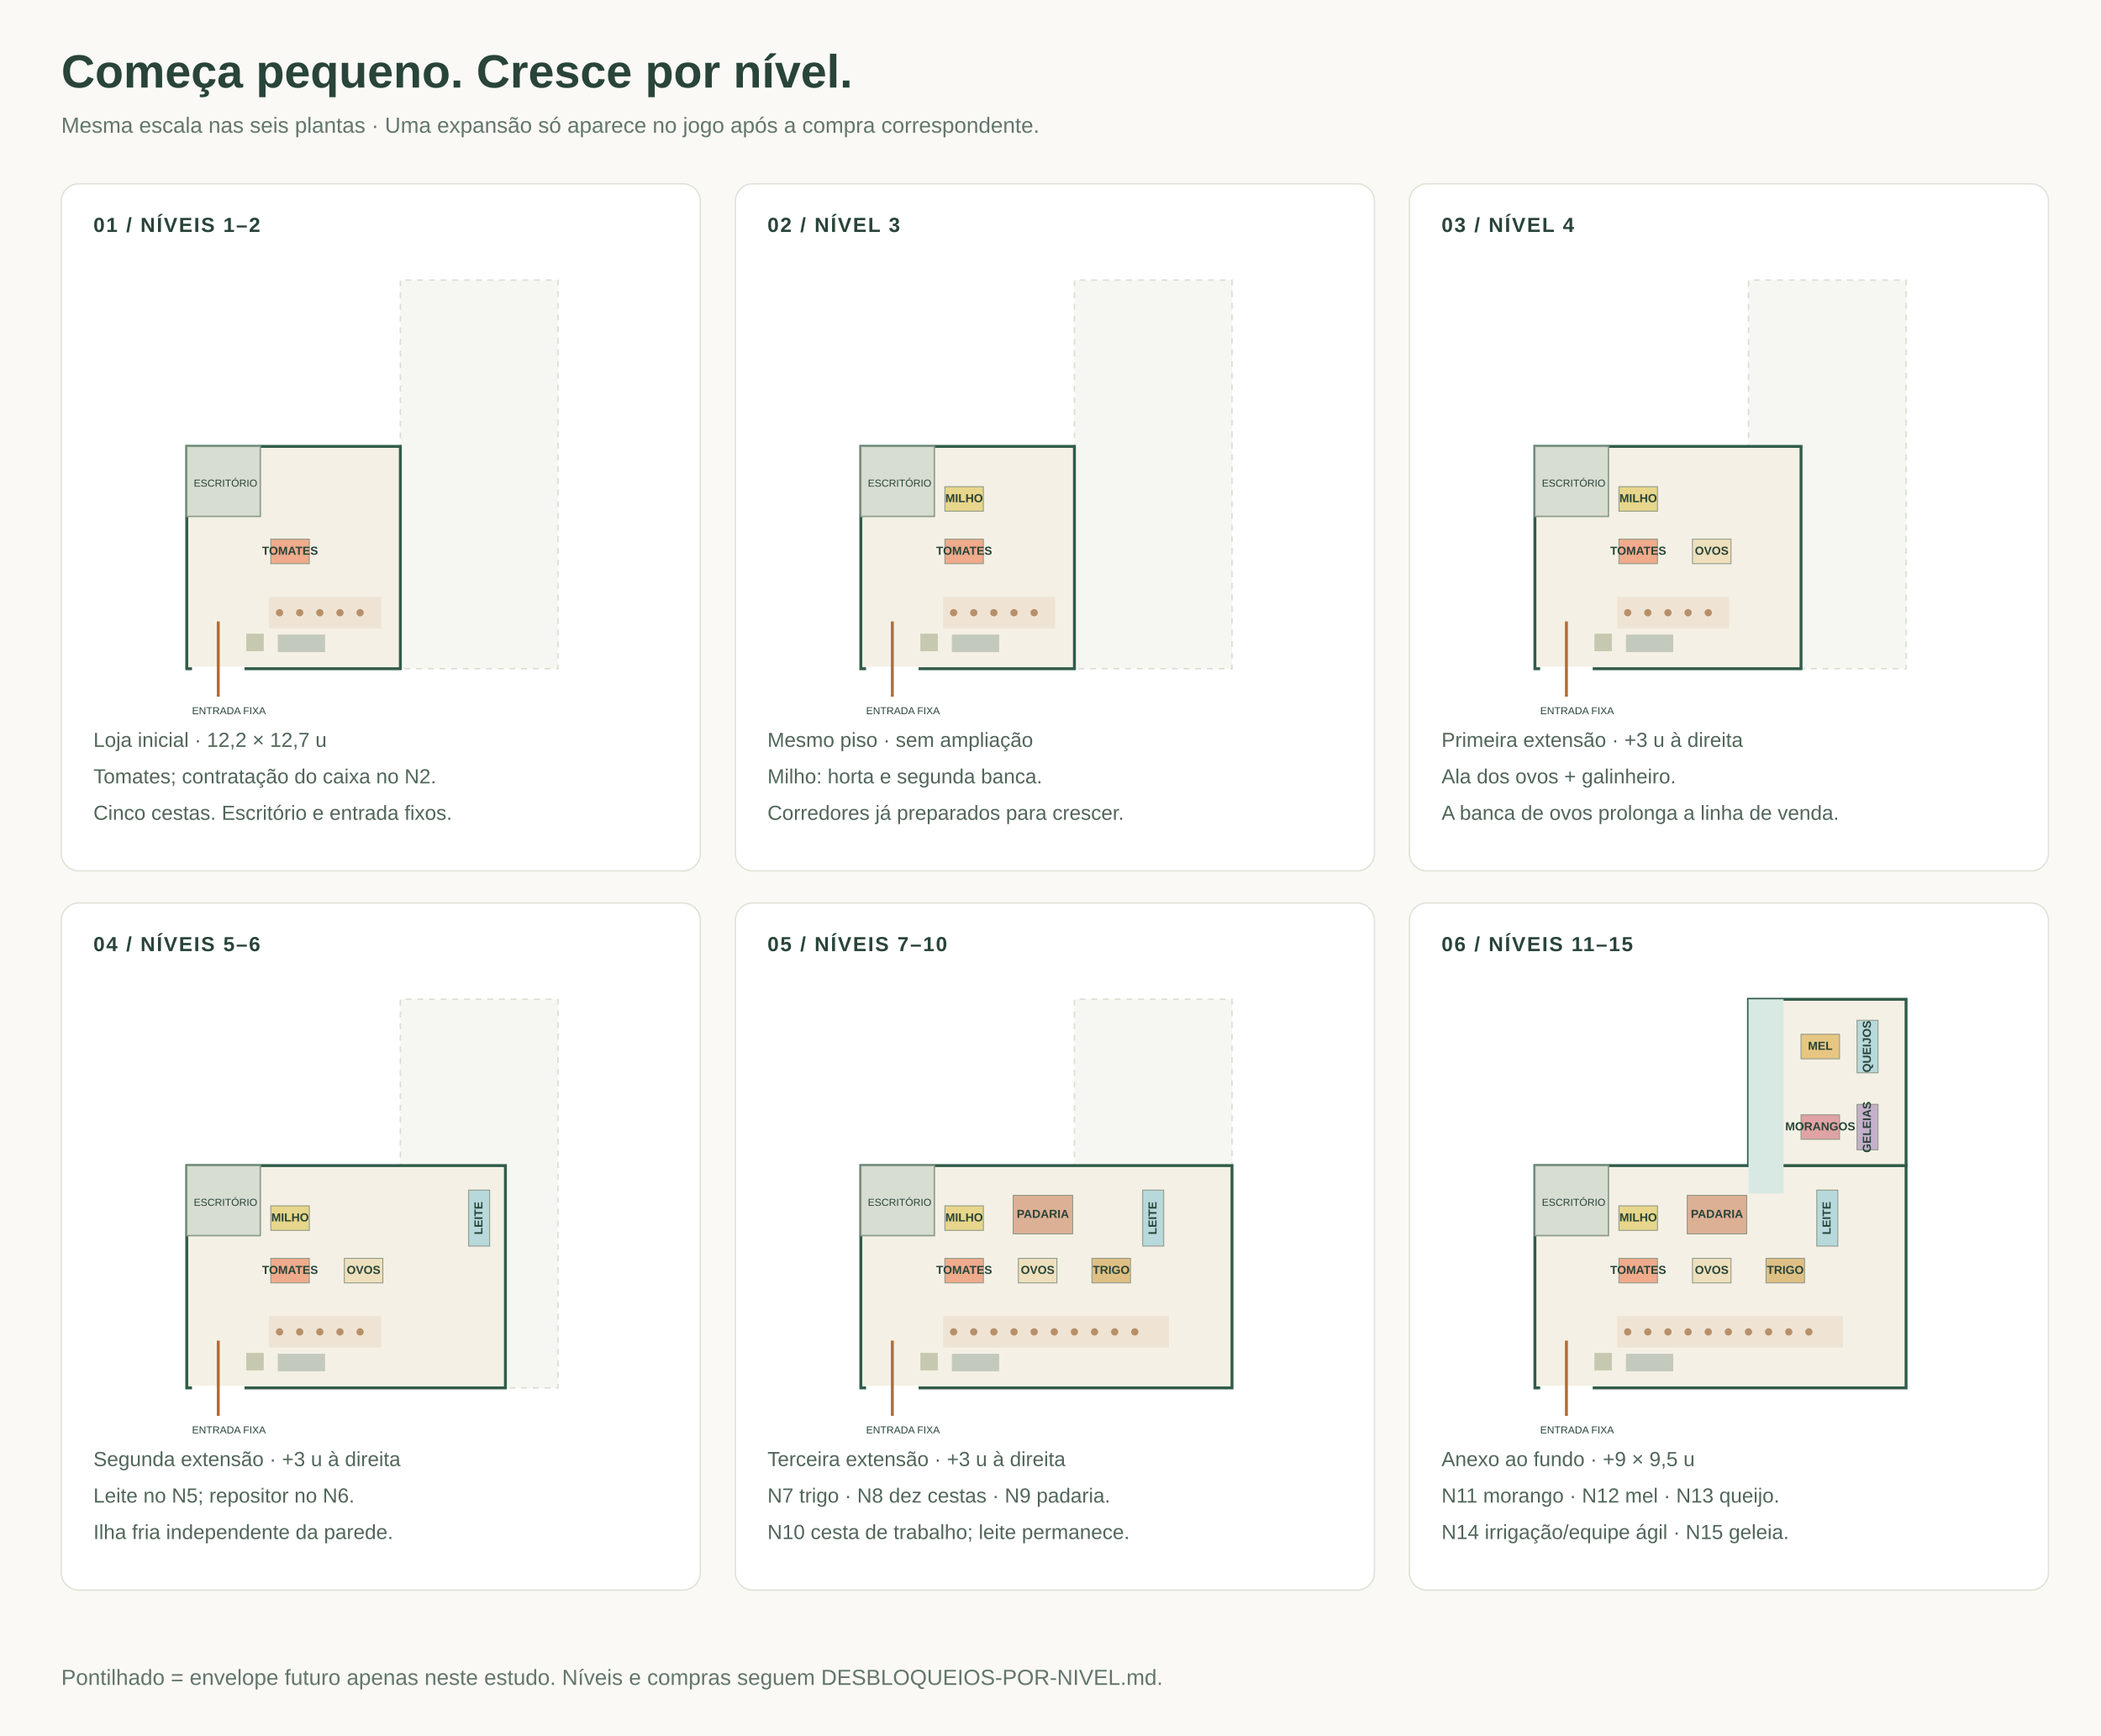
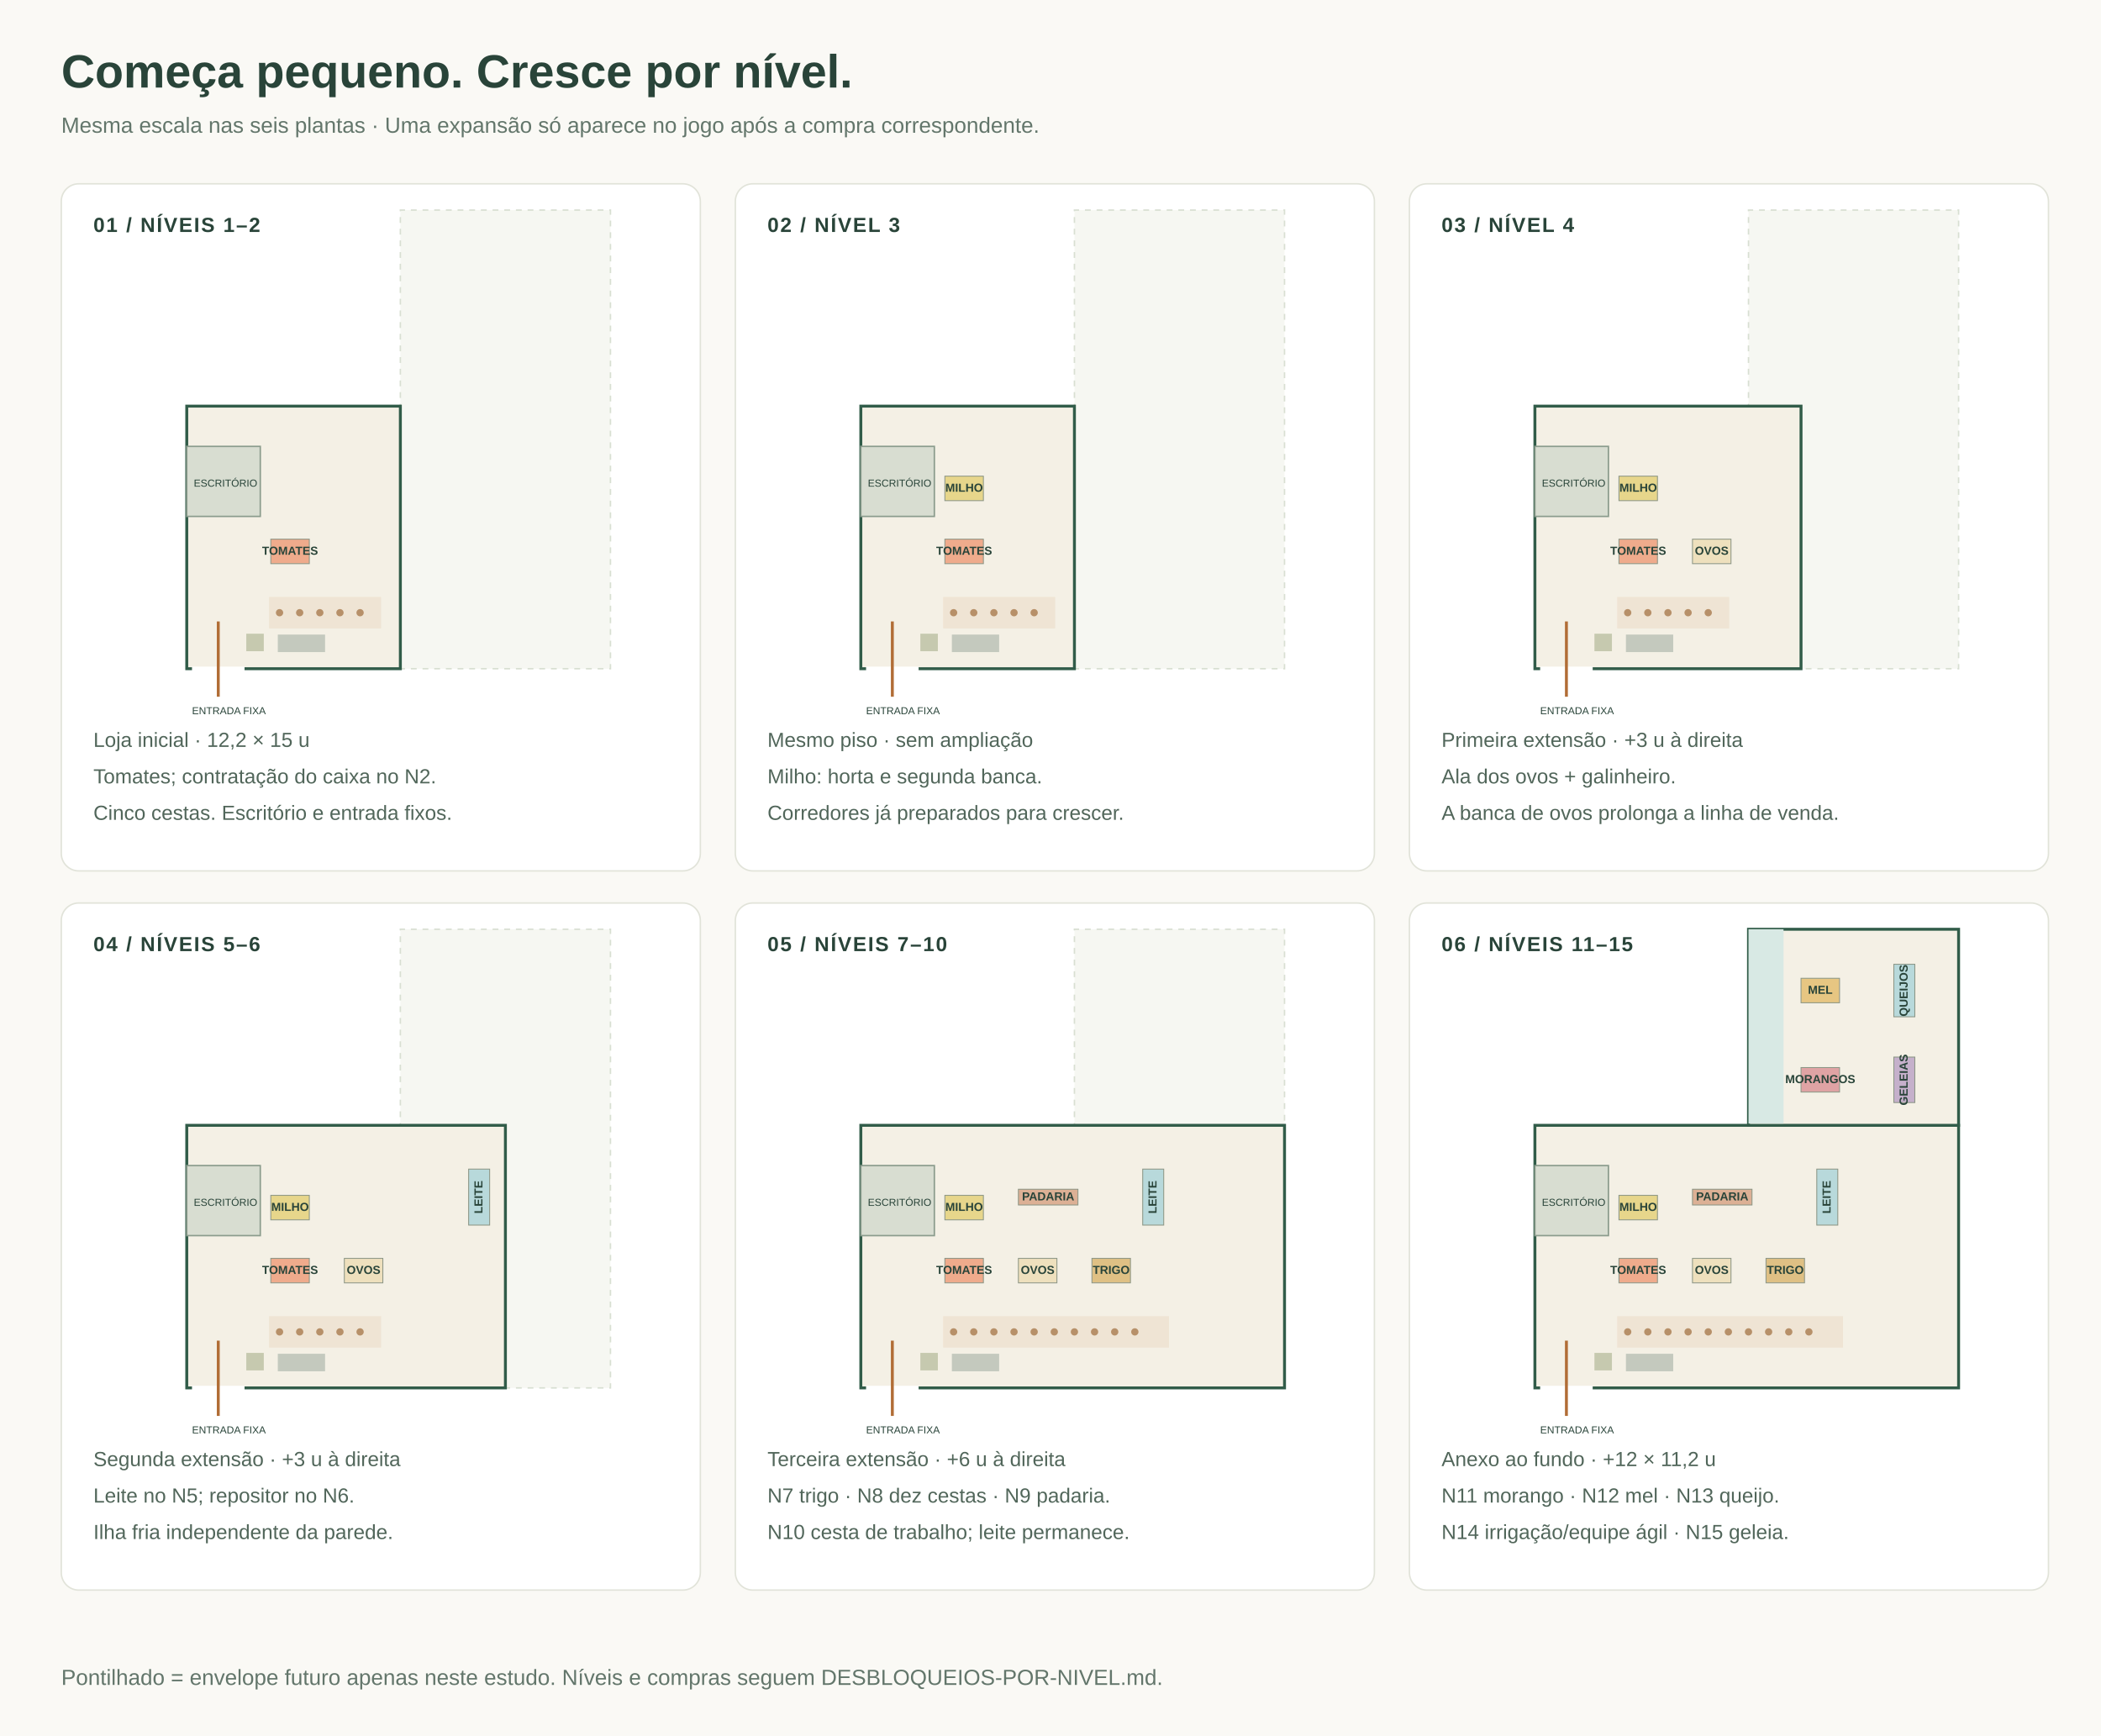
<svg xmlns="http://www.w3.org/2000/svg" width="1440" height="1190" viewBox="0 0 1440 1190" role="img" aria-labelledby="title desc">
  <style>text{font-family:Arial,sans-serif;fill:#294439}.h{font-size:32px;font-weight:bold}.sub{font-size:15px;fill:#63766b}.t{font-size:14px;font-weight:bold;letter-spacing:1px}.n{font-size:14px;fill:#51665a}.f{font-size:8px;font-weight:bold}.mini{font-size:7px}</style>
  <rect width="1440" height="1190" fill="#faf9f5" />
  <text x="42" y="60" class="h">Começa pequeno. Cresce por nível.</text>
  <text x="42" y="91" class="sub">Mesma escala nas seis plantas · Uma expansão só aparece no jogo após a compra correspondente.</text>
  <rect x="42" y="126" width="438" height="471" rx="12" fill="#fff" stroke="#e1e3d9" />
  <text x="64" y="159" class="t">01 / NÍVEIS 1–2</text>
-   <path d="M128,306H274.4V192H382.4V458.4H128Z" fill="#f6f7f2" stroke="#d8dfd2" stroke-dasharray="4 4" />
-   <rect x="128" y="306" width="146.4" height="152.4" fill="#f4f0e5" stroke="#315c49" stroke-width="2" />
+   <path d="M128,278.4H274.4V144H418.4V458.4H128Z" fill="#f6f7f2" stroke="#d8dfd2" stroke-dasharray="4 4" />
+   <rect x="128" y="278.4" width="146.4" height="180" fill="#f4f0e5" stroke="#315c49" stroke-width="2" />
  <rect x="128" y="306" width="50.4" height="48" fill="#d8ddd1" stroke="#8b9c8d" />
  <text x="132.8" y="333.6" class="mini">ESCRITÓRIO</text>
  <rect x="185.6" y="369.6" width="26.4" height="16.8" fill="#efab8c" stroke="#8b9585" stroke-width="0.6" />
  <text transform="translate(198.8,378)" text-anchor="middle" dominant-baseline="middle" class="f">TOMATES</text>
  <rect x="184.4" y="409.2" width="76.8" height="21.6" fill="#efe4d4" />
  <rect x="190.4" y="435" width="32.4" height="12" fill="#c4c9be" />
  <rect x="168.8" y="434.4" width="12" height="12" fill="#c6c9af" />
  <circle cx="191.6" cy="420" r="2.5" fill="#b79069" />
  <circle cx="205.4" cy="420" r="2.5" fill="#b79069" />
  <circle cx="219.2" cy="420" r="2.5" fill="#b79069" />
  <circle cx="233" cy="420" r="2.5" fill="#b79069" />
  <circle cx="246.8" cy="420" r="2.5" fill="#b79069" />
  <rect x="131.6" y="456.96" width="36" height="2.88" fill="#fff" />
  <path d="M149.6,477.6V426" stroke="#b16d36" stroke-width="2" />
  <text x="131.6" y="489.6" class="mini">ENTRADA FIXA</text>
-   <text x="64" y="512" class="n">Loja inicial · 12,2 × 12,7 u</text>
+   <text x="64" y="512" class="n">Loja inicial · 12,2 × 15 u</text>
  <text x="64" y="537" class="n">Tomates; contratação do caixa no N2.</text>
  <text x="64" y="562" class="n">Cinco cestas. Escritório e entrada fixos.</text>
  <rect x="504" y="126" width="438" height="471" rx="12" fill="#fff" stroke="#e1e3d9" />
  <text x="526" y="159" class="t">02 / NÍVEL 3</text>
-   <path d="M590,306H736.4V192H844.4V458.4H590Z" fill="#f6f7f2" stroke="#d8dfd2" stroke-dasharray="4 4" />
-   <rect x="590" y="306" width="146.4" height="152.4" fill="#f4f0e5" stroke="#315c49" stroke-width="2" />
+   <path d="M590,278.4H736.4V144H880.4V458.4H590Z" fill="#f6f7f2" stroke="#d8dfd2" stroke-dasharray="4 4" />
+   <rect x="590" y="278.4" width="146.4" height="180" fill="#f4f0e5" stroke="#315c49" stroke-width="2" />
  <rect x="590" y="306" width="50.4" height="48" fill="#d8ddd1" stroke="#8b9c8d" />
  <text x="594.8" y="333.6" class="mini">ESCRITÓRIO</text>
  <rect x="647.6" y="369.6" width="26.4" height="16.8" fill="#efab8c" stroke="#8b9585" stroke-width="0.6" />
  <text transform="translate(660.8,378)" text-anchor="middle" dominant-baseline="middle" class="f">TOMATES</text>
-   <rect x="647.6" y="333.6" width="26.4" height="16.8" fill="#e7d68b" stroke="#8b9585" stroke-width="0.6" />
-   <text transform="translate(660.8,342)" text-anchor="middle" dominant-baseline="middle" class="f">MILHO</text>
+   <rect x="647.6" y="326.4" width="26.4" height="16.8" fill="#e7d68b" stroke="#8b9585" stroke-width="0.6" />
+   <text transform="translate(660.8,334.8)" text-anchor="middle" dominant-baseline="middle" class="f">MILHO</text>
  <rect x="646.4" y="409.2" width="76.8" height="21.6" fill="#efe4d4" />
  <rect x="652.4" y="435" width="32.4" height="12" fill="#c4c9be" />
  <rect x="630.8" y="434.4" width="12" height="12" fill="#c6c9af" />
  <circle cx="653.6" cy="420" r="2.5" fill="#b79069" />
  <circle cx="667.4" cy="420" r="2.5" fill="#b79069" />
  <circle cx="681.2" cy="420" r="2.5" fill="#b79069" />
  <circle cx="695" cy="420" r="2.5" fill="#b79069" />
  <circle cx="708.8" cy="420" r="2.5" fill="#b79069" />
  <rect x="593.6" y="456.96" width="36" height="2.88" fill="#fff" />
  <path d="M611.6,477.6V426" stroke="#b16d36" stroke-width="2" />
  <text x="593.6" y="489.6" class="mini">ENTRADA FIXA</text>
  <text x="526" y="512" class="n">Mesmo piso · sem ampliação</text>
  <text x="526" y="537" class="n">Milho: horta e segunda banca.</text>
  <text x="526" y="562" class="n">Corredores já preparados para crescer.</text>
  <rect x="966" y="126" width="438" height="471" rx="12" fill="#fff" stroke="#e1e3d9" />
  <text x="988" y="159" class="t">03 / NÍVEL 4</text>
-   <path d="M1052,306H1198.4V192H1306.4V458.4H1052Z" fill="#f6f7f2" stroke="#d8dfd2" stroke-dasharray="4 4" />
-   <rect x="1052" y="306" width="182.4" height="152.4" fill="#f4f0e5" stroke="#315c49" stroke-width="2" />
+   <path d="M1052,278.4H1198.4V144H1342.4V458.4H1052Z" fill="#f6f7f2" stroke="#d8dfd2" stroke-dasharray="4 4" />
+   <rect x="1052" y="278.4" width="182.4" height="180" fill="#f4f0e5" stroke="#315c49" stroke-width="2" />
  <rect x="1052" y="306" width="50.4" height="48" fill="#d8ddd1" stroke="#8b9c8d" />
  <text x="1056.8" y="333.6" class="mini">ESCRITÓRIO</text>
  <rect x="1109.6" y="369.6" width="26.4" height="16.8" fill="#efab8c" stroke="#8b9585" stroke-width="0.6" />
  <text transform="translate(1122.8,378)" text-anchor="middle" dominant-baseline="middle" class="f">TOMATES</text>
-   <rect x="1109.6" y="333.6" width="26.4" height="16.8" fill="#e7d68b" stroke="#8b9585" stroke-width="0.6" />
-   <text transform="translate(1122.8,342)" text-anchor="middle" dominant-baseline="middle" class="f">MILHO</text>
+   <rect x="1109.6" y="326.4" width="26.4" height="16.8" fill="#e7d68b" stroke="#8b9585" stroke-width="0.6" />
+   <text transform="translate(1122.8,334.8)" text-anchor="middle" dominant-baseline="middle" class="f">MILHO</text>
  <rect x="1160" y="369.6" width="26.4" height="16.8" fill="#eee0bd" stroke="#8b9585" stroke-width="0.6" />
  <text transform="translate(1173.2,378)" text-anchor="middle" dominant-baseline="middle" class="f">OVOS</text>
  <rect x="1108.4" y="409.2" width="76.8" height="21.6" fill="#efe4d4" />
  <rect x="1114.4" y="435" width="32.4" height="12" fill="#c4c9be" />
  <rect x="1092.8" y="434.4" width="12" height="12" fill="#c6c9af" />
  <circle cx="1115.6" cy="420" r="2.5" fill="#b79069" />
  <circle cx="1129.4" cy="420" r="2.5" fill="#b79069" />
  <circle cx="1143.2" cy="420" r="2.5" fill="#b79069" />
  <circle cx="1157" cy="420" r="2.5" fill="#b79069" />
  <circle cx="1170.8" cy="420" r="2.5" fill="#b79069" />
  <rect x="1055.6" y="456.96" width="36" height="2.88" fill="#fff" />
  <path d="M1073.6,477.6V426" stroke="#b16d36" stroke-width="2" />
  <text x="1055.6" y="489.6" class="mini">ENTRADA FIXA</text>
  <text x="988" y="512" class="n">Primeira extensão · +3 u à direita</text>
  <text x="988" y="537" class="n">Ala dos ovos + galinheiro.</text>
  <text x="988" y="562" class="n">A banca de ovos prolonga a linha de venda.</text>
  <rect x="42" y="619" width="438" height="471" rx="12" fill="#fff" stroke="#e1e3d9" />
  <text x="64" y="652" class="t">04 / NÍVEIS 5–6</text>
-   <path d="M128,799H274.4V685H382.4V951.4H128Z" fill="#f6f7f2" stroke="#d8dfd2" stroke-dasharray="4 4" />
-   <rect x="128" y="799" width="218.4" height="152.4" fill="#f4f0e5" stroke="#315c49" stroke-width="2" />
+   <path d="M128,771.4H274.4V637H418.4V951.4H128Z" fill="#f6f7f2" stroke="#d8dfd2" stroke-dasharray="4 4" />
+   <rect x="128" y="771.4" width="218.4" height="180" fill="#f4f0e5" stroke="#315c49" stroke-width="2" />
  <rect x="128" y="799" width="50.4" height="48" fill="#d8ddd1" stroke="#8b9c8d" />
  <text x="132.8" y="826.6" class="mini">ESCRITÓRIO</text>
  <rect x="185.6" y="862.6" width="26.4" height="16.8" fill="#efab8c" stroke="#8b9585" stroke-width="0.6" />
  <text transform="translate(198.8,871)" text-anchor="middle" dominant-baseline="middle" class="f">TOMATES</text>
-   <rect x="185.6" y="826.6" width="26.4" height="16.8" fill="#e7d68b" stroke="#8b9585" stroke-width="0.6" />
-   <text transform="translate(198.8,835)" text-anchor="middle" dominant-baseline="middle" class="f">MILHO</text>
+   <rect x="185.6" y="819.4" width="26.4" height="16.8" fill="#e7d68b" stroke="#8b9585" stroke-width="0.6" />
+   <text transform="translate(198.8,827.8)" text-anchor="middle" dominant-baseline="middle" class="f">MILHO</text>
  <rect x="236" y="862.6" width="26.4" height="16.8" fill="#eee0bd" stroke="#8b9585" stroke-width="0.6" />
  <text transform="translate(249.2,871)" text-anchor="middle" dominant-baseline="middle" class="f">OVOS</text>
-   <rect x="321.2" y="815.8" width="14.4" height="38.4" fill="#b8d9db" stroke="#8b9585" stroke-width="0.6" />
-   <text transform="translate(328.4,835) rotate(-90)" text-anchor="middle" dominant-baseline="middle" class="f">LEITE</text>
+   <rect x="321.2" y="801.4" width="14.4" height="38.4" fill="#b8d9db" stroke="#8b9585" stroke-width="0.6" />
+   <text transform="translate(328.4,820.6) rotate(-90)" text-anchor="middle" dominant-baseline="middle" class="f">LEITE</text>
  <rect x="184.4" y="902.2" width="76.8" height="21.6" fill="#efe4d4" />
  <rect x="190.4" y="928" width="32.4" height="12" fill="#c4c9be" />
  <rect x="168.8" y="927.4" width="12" height="12" fill="#c6c9af" />
  <circle cx="191.6" cy="913" r="2.5" fill="#b79069" />
  <circle cx="205.4" cy="913" r="2.5" fill="#b79069" />
  <circle cx="219.2" cy="913" r="2.5" fill="#b79069" />
  <circle cx="233" cy="913" r="2.5" fill="#b79069" />
  <circle cx="246.8" cy="913" r="2.5" fill="#b79069" />
  <rect x="131.6" y="949.96" width="36" height="2.88" fill="#fff" />
  <path d="M149.6,970.6V919" stroke="#b16d36" stroke-width="2" />
  <text x="131.6" y="982.6" class="mini">ENTRADA FIXA</text>
  <text x="64" y="1005" class="n">Segunda extensão · +3 u à direita</text>
  <text x="64" y="1030" class="n">Leite no N5; repositor no N6.</text>
  <text x="64" y="1055" class="n">Ilha fria independente da parede.</text>
  <rect x="504" y="619" width="438" height="471" rx="12" fill="#fff" stroke="#e1e3d9" />
  <text x="526" y="652" class="t">05 / NÍVEIS 7–10</text>
-   <path d="M590,799H736.4V685H844.4V951.4H590Z" fill="#f6f7f2" stroke="#d8dfd2" stroke-dasharray="4 4" />
-   <rect x="590" y="799" width="254.4" height="152.4" fill="#f4f0e5" stroke="#315c49" stroke-width="2" />
+   <path d="M590,771.4H736.4V637H880.4V951.4H590Z" fill="#f6f7f2" stroke="#d8dfd2" stroke-dasharray="4 4" />
+   <rect x="590" y="771.4" width="290.4" height="180" fill="#f4f0e5" stroke="#315c49" stroke-width="2" />
  <rect x="590" y="799" width="50.4" height="48" fill="#d8ddd1" stroke="#8b9c8d" />
  <text x="594.8" y="826.6" class="mini">ESCRITÓRIO</text>
  <rect x="647.6" y="862.6" width="26.4" height="16.8" fill="#efab8c" stroke="#8b9585" stroke-width="0.6" />
  <text transform="translate(660.8,871)" text-anchor="middle" dominant-baseline="middle" class="f">TOMATES</text>
-   <rect x="647.6" y="826.6" width="26.4" height="16.8" fill="#e7d68b" stroke="#8b9585" stroke-width="0.6" />
-   <text transform="translate(660.8,835)" text-anchor="middle" dominant-baseline="middle" class="f">MILHO</text>
+   <rect x="647.6" y="819.4" width="26.4" height="16.8" fill="#e7d68b" stroke="#8b9585" stroke-width="0.6" />
+   <text transform="translate(660.8,827.8)" text-anchor="middle" dominant-baseline="middle" class="f">MILHO</text>
  <rect x="698" y="862.6" width="26.4" height="16.8" fill="#eee0bd" stroke="#8b9585" stroke-width="0.6" />
  <text transform="translate(711.2,871)" text-anchor="middle" dominant-baseline="middle" class="f">OVOS</text>
  <rect x="748.4" y="862.6" width="26.4" height="16.8" fill="#dfc084" stroke="#8b9585" stroke-width="0.6" />
  <text transform="translate(761.6,871)" text-anchor="middle" dominant-baseline="middle" class="f">TRIGO</text>
-   <rect x="694.4" y="819.4" width="40.8" height="26.4" fill="#dcb095" stroke="#8b9585" stroke-width="0.6" />
-   <text transform="translate(714.8,832.6)" text-anchor="middle" dominant-baseline="middle" class="f">PADARIA</text>
-   <rect x="783.2" y="815.8" width="14.4" height="38.4" fill="#b8d9db" stroke="#8b9585" stroke-width="0.6" />
-   <text transform="translate(790.4,835) rotate(-90)" text-anchor="middle" dominant-baseline="middle" class="f">LEITE</text>
+   <rect x="698" y="815.2" width="40.8" height="10.8" fill="#dcb095" stroke="#8b9585" stroke-width="0.6" />
+   <text transform="translate(718.4,820.6)" text-anchor="middle" dominant-baseline="middle" class="f">PADARIA</text>
+   <rect x="783.2" y="801.4" width="14.4" height="38.4" fill="#b8d9db" stroke="#8b9585" stroke-width="0.6" />
+   <text transform="translate(790.4,820.6) rotate(-90)" text-anchor="middle" dominant-baseline="middle" class="f">LEITE</text>
  <rect x="646.4" y="902.2" width="154.8" height="21.6" fill="#efe4d4" />
  <rect x="652.4" y="928" width="32.4" height="12" fill="#c4c9be" />
  <rect x="630.8" y="927.4" width="12" height="12" fill="#c6c9af" />
  <circle cx="653.6" cy="913" r="2.5" fill="#b79069" />
  <circle cx="667.4" cy="913" r="2.5" fill="#b79069" />
  <circle cx="681.2" cy="913" r="2.5" fill="#b79069" />
  <circle cx="695" cy="913" r="2.5" fill="#b79069" />
  <circle cx="708.8" cy="913" r="2.5" fill="#b79069" />
  <circle cx="722.6" cy="913" r="2.5" fill="#b79069" />
  <circle cx="736.4" cy="913" r="2.5" fill="#b79069" />
  <circle cx="750.2" cy="913" r="2.5" fill="#b79069" />
  <circle cx="764" cy="913" r="2.5" fill="#b79069" />
  <circle cx="777.8" cy="913" r="2.5" fill="#b79069" />
  <rect x="593.6" y="949.96" width="36" height="2.88" fill="#fff" />
  <path d="M611.6,970.6V919" stroke="#b16d36" stroke-width="2" />
  <text x="593.6" y="982.6" class="mini">ENTRADA FIXA</text>
-   <text x="526" y="1005" class="n">Terceira extensão · +3 u à direita</text>
+   <text x="526" y="1005" class="n">Terceira extensão · +6 u à direita</text>
  <text x="526" y="1030" class="n">N7 trigo · N8 dez cestas · N9 padaria.</text>
  <text x="526" y="1055" class="n">N10 cesta de trabalho; leite permanece.</text>
  <rect x="966" y="619" width="438" height="471" rx="12" fill="#fff" stroke="#e1e3d9" />
  <text x="988" y="652" class="t">06 / NÍVEIS 11–15</text>
-   <path d="M1052,799H1198.4V685H1306.4V951.4H1052Z" fill="#f6f7f2" stroke="#d8dfd2" stroke-dasharray="4 4" />
-   <rect x="1052" y="799" width="254.4" height="152.4" fill="#f4f0e5" stroke="#315c49" stroke-width="2" />
-   <rect x="1198.4" y="685" width="108" height="114" fill="#f4f0e5" stroke="#315c49" stroke-width="2" />
+   <path d="M1052,771.4H1198.4V637H1342.4V951.4H1052Z" fill="#f6f7f2" stroke="#d8dfd2" stroke-dasharray="4 4" />
+   <rect x="1052" y="771.4" width="290.4" height="180" fill="#f4f0e5" stroke="#315c49" stroke-width="2" />
+   <rect x="1198.4" y="637" width="144" height="134.4" fill="#f4f0e5" stroke="#315c49" stroke-width="2" />
  <rect x="1052" y="799" width="50.4" height="48" fill="#d8ddd1" stroke="#8b9c8d" />
  <text x="1056.8" y="826.6" class="mini">ESCRITÓRIO</text>
-   <rect x="1198.4" y="685" width="24" height="133.2" fill="#d8e9e4" />
+   <rect x="1198.4" y="637" width="24" height="133.2" fill="#d8e9e4" />
  <rect x="1109.6" y="862.6" width="26.4" height="16.8" fill="#efab8c" stroke="#8b9585" stroke-width="0.6" />
  <text transform="translate(1122.8,871)" text-anchor="middle" dominant-baseline="middle" class="f">TOMATES</text>
-   <rect x="1109.6" y="826.6" width="26.4" height="16.8" fill="#e7d68b" stroke="#8b9585" stroke-width="0.6" />
-   <text transform="translate(1122.8,835)" text-anchor="middle" dominant-baseline="middle" class="f">MILHO</text>
+   <rect x="1109.6" y="819.4" width="26.4" height="16.8" fill="#e7d68b" stroke="#8b9585" stroke-width="0.6" />
+   <text transform="translate(1122.8,827.8)" text-anchor="middle" dominant-baseline="middle" class="f">MILHO</text>
  <rect x="1160" y="862.6" width="26.4" height="16.8" fill="#eee0bd" stroke="#8b9585" stroke-width="0.6" />
  <text transform="translate(1173.2,871)" text-anchor="middle" dominant-baseline="middle" class="f">OVOS</text>
  <rect x="1210.4" y="862.6" width="26.4" height="16.8" fill="#dfc084" stroke="#8b9585" stroke-width="0.6" />
  <text transform="translate(1223.6,871)" text-anchor="middle" dominant-baseline="middle" class="f">TRIGO</text>
-   <rect x="1156.4" y="819.4" width="40.8" height="26.4" fill="#dcb095" stroke="#8b9585" stroke-width="0.6" />
-   <text transform="translate(1176.8,832.6)" text-anchor="middle" dominant-baseline="middle" class="f">PADARIA</text>
-   <rect x="1245.2" y="815.8" width="14.4" height="38.4" fill="#b8d9db" stroke="#8b9585" stroke-width="0.6" />
-   <text transform="translate(1252.4,835) rotate(-90)" text-anchor="middle" dominant-baseline="middle" class="f">LEITE</text>
-   <rect x="1234.4" y="764.2" width="26.4" height="16.8" fill="#dfa3a4" stroke="#8b9585" stroke-width="0.6" />
-   <text transform="translate(1247.6,772.6)" text-anchor="middle" dominant-baseline="middle" class="f">MORANGOS</text>
-   <rect x="1234.4" y="709" width="26.4" height="16.8" fill="#e7c682" stroke="#8b9585" stroke-width="0.6" />
-   <text transform="translate(1247.6,717.4)" text-anchor="middle" dominant-baseline="middle" class="f">MEL</text>
-   <rect x="1272.8" y="699.4" width="14.4" height="36" fill="#b8d9db" stroke="#8b9585" stroke-width="0.6" />
-   <text transform="translate(1280,717.4) rotate(-90)" text-anchor="middle" dominant-baseline="middle" class="f">QUEIJOS</text>
-   <rect x="1272.8" y="757" width="14.4" height="31.2" fill="#c5b0cb" stroke="#8b9585" stroke-width="0.6" />
-   <text transform="translate(1280,772.6) rotate(-90)" text-anchor="middle" dominant-baseline="middle" class="f">GELEIAS</text>
+   <rect x="1160" y="815.2" width="40.8" height="10.8" fill="#dcb095" stroke="#8b9585" stroke-width="0.6" />
+   <text transform="translate(1180.4,820.6)" text-anchor="middle" dominant-baseline="middle" class="f">PADARIA</text>
+   <rect x="1245.2" y="801.4" width="14.4" height="38.4" fill="#b8d9db" stroke="#8b9585" stroke-width="0.6" />
+   <text transform="translate(1252.4,820.6) rotate(-90)" text-anchor="middle" dominant-baseline="middle" class="f">LEITE</text>
+   <rect x="1234.4" y="731.8" width="26.4" height="16.8" fill="#dfa3a4" stroke="#8b9585" stroke-width="0.6" />
+   <text transform="translate(1247.6,740.2)" text-anchor="middle" dominant-baseline="middle" class="f">MORANGOS</text>
+   <rect x="1234.4" y="670.6" width="26.4" height="16.8" fill="#e7c682" stroke="#8b9585" stroke-width="0.6" />
+   <text transform="translate(1247.6,679)" text-anchor="middle" dominant-baseline="middle" class="f">MEL</text>
+   <rect x="1298" y="661" width="14.4" height="36" fill="#b8d9db" stroke="#8b9585" stroke-width="0.6" />
+   <text transform="translate(1305.2,679) rotate(-90)" text-anchor="middle" dominant-baseline="middle" class="f">QUEIJOS</text>
+   <rect x="1298" y="724.6" width="14.4" height="31.2" fill="#c5b0cb" stroke="#8b9585" stroke-width="0.6" />
+   <text transform="translate(1305.2,740.2) rotate(-90)" text-anchor="middle" dominant-baseline="middle" class="f">GELEIAS</text>
  <rect x="1108.4" y="902.2" width="154.8" height="21.6" fill="#efe4d4" />
  <rect x="1114.4" y="928" width="32.4" height="12" fill="#c4c9be" />
  <rect x="1092.8" y="927.4" width="12" height="12" fill="#c6c9af" />
  <circle cx="1115.6" cy="913" r="2.5" fill="#b79069" />
  <circle cx="1129.4" cy="913" r="2.5" fill="#b79069" />
  <circle cx="1143.2" cy="913" r="2.5" fill="#b79069" />
  <circle cx="1157" cy="913" r="2.5" fill="#b79069" />
  <circle cx="1170.8" cy="913" r="2.5" fill="#b79069" />
  <circle cx="1184.6" cy="913" r="2.5" fill="#b79069" />
  <circle cx="1198.4" cy="913" r="2.5" fill="#b79069" />
  <circle cx="1212.2" cy="913" r="2.5" fill="#b79069" />
  <circle cx="1226" cy="913" r="2.5" fill="#b79069" />
  <circle cx="1239.8" cy="913" r="2.5" fill="#b79069" />
  <rect x="1055.6" y="949.96" width="36" height="2.88" fill="#fff" />
  <path d="M1073.6,970.6V919" stroke="#b16d36" stroke-width="2" />
  <text x="1055.6" y="982.6" class="mini">ENTRADA FIXA</text>
-   <text x="988" y="1005" class="n">Anexo ao fundo · +9 × 9,5 u</text>
+   <text x="988" y="1005" class="n">Anexo ao fundo · +12 × 11,2 u</text>
  <text x="988" y="1030" class="n">N11 morango · N12 mel · N13 queijo.</text>
  <text x="988" y="1055" class="n">N14 irrigação/equipe ágil · N15 geleia.</text>
  <text x="42" y="1155" class="sub">Pontilhado = envelope futuro apenas neste estudo. Níveis e compras seguem DESBLOQUEIOS-POR-NIVEL.md.</text>
</svg>
